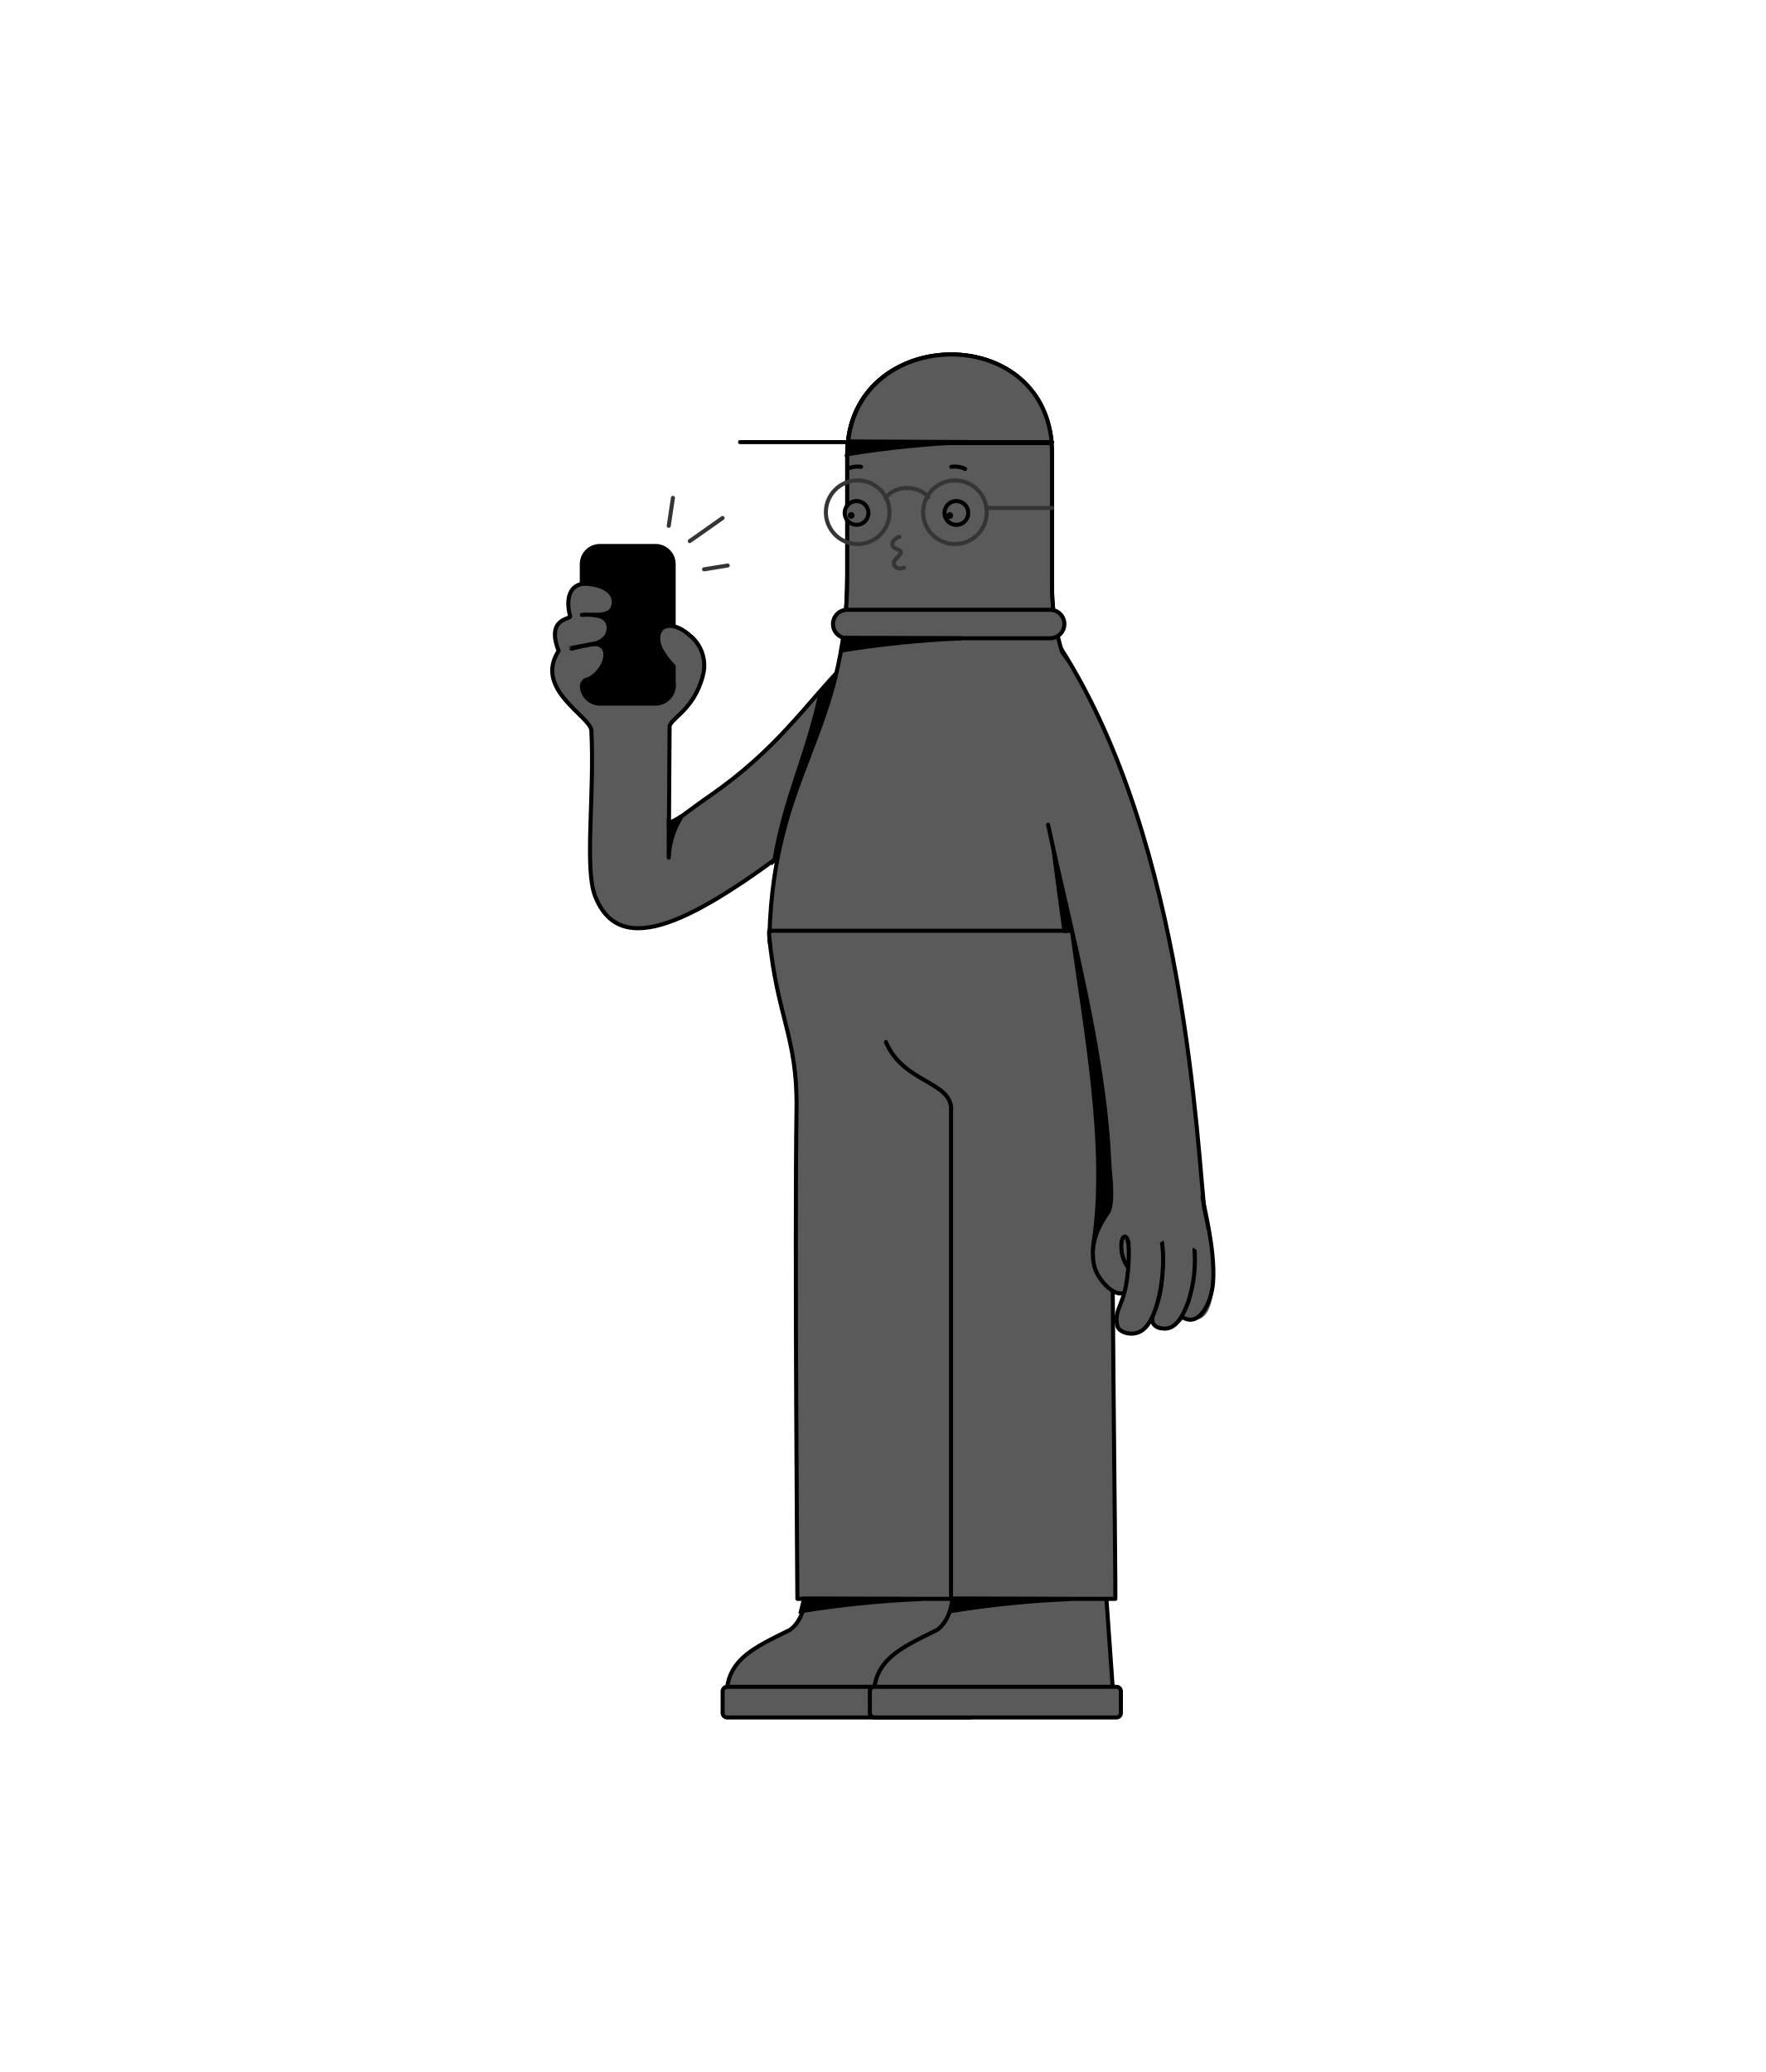
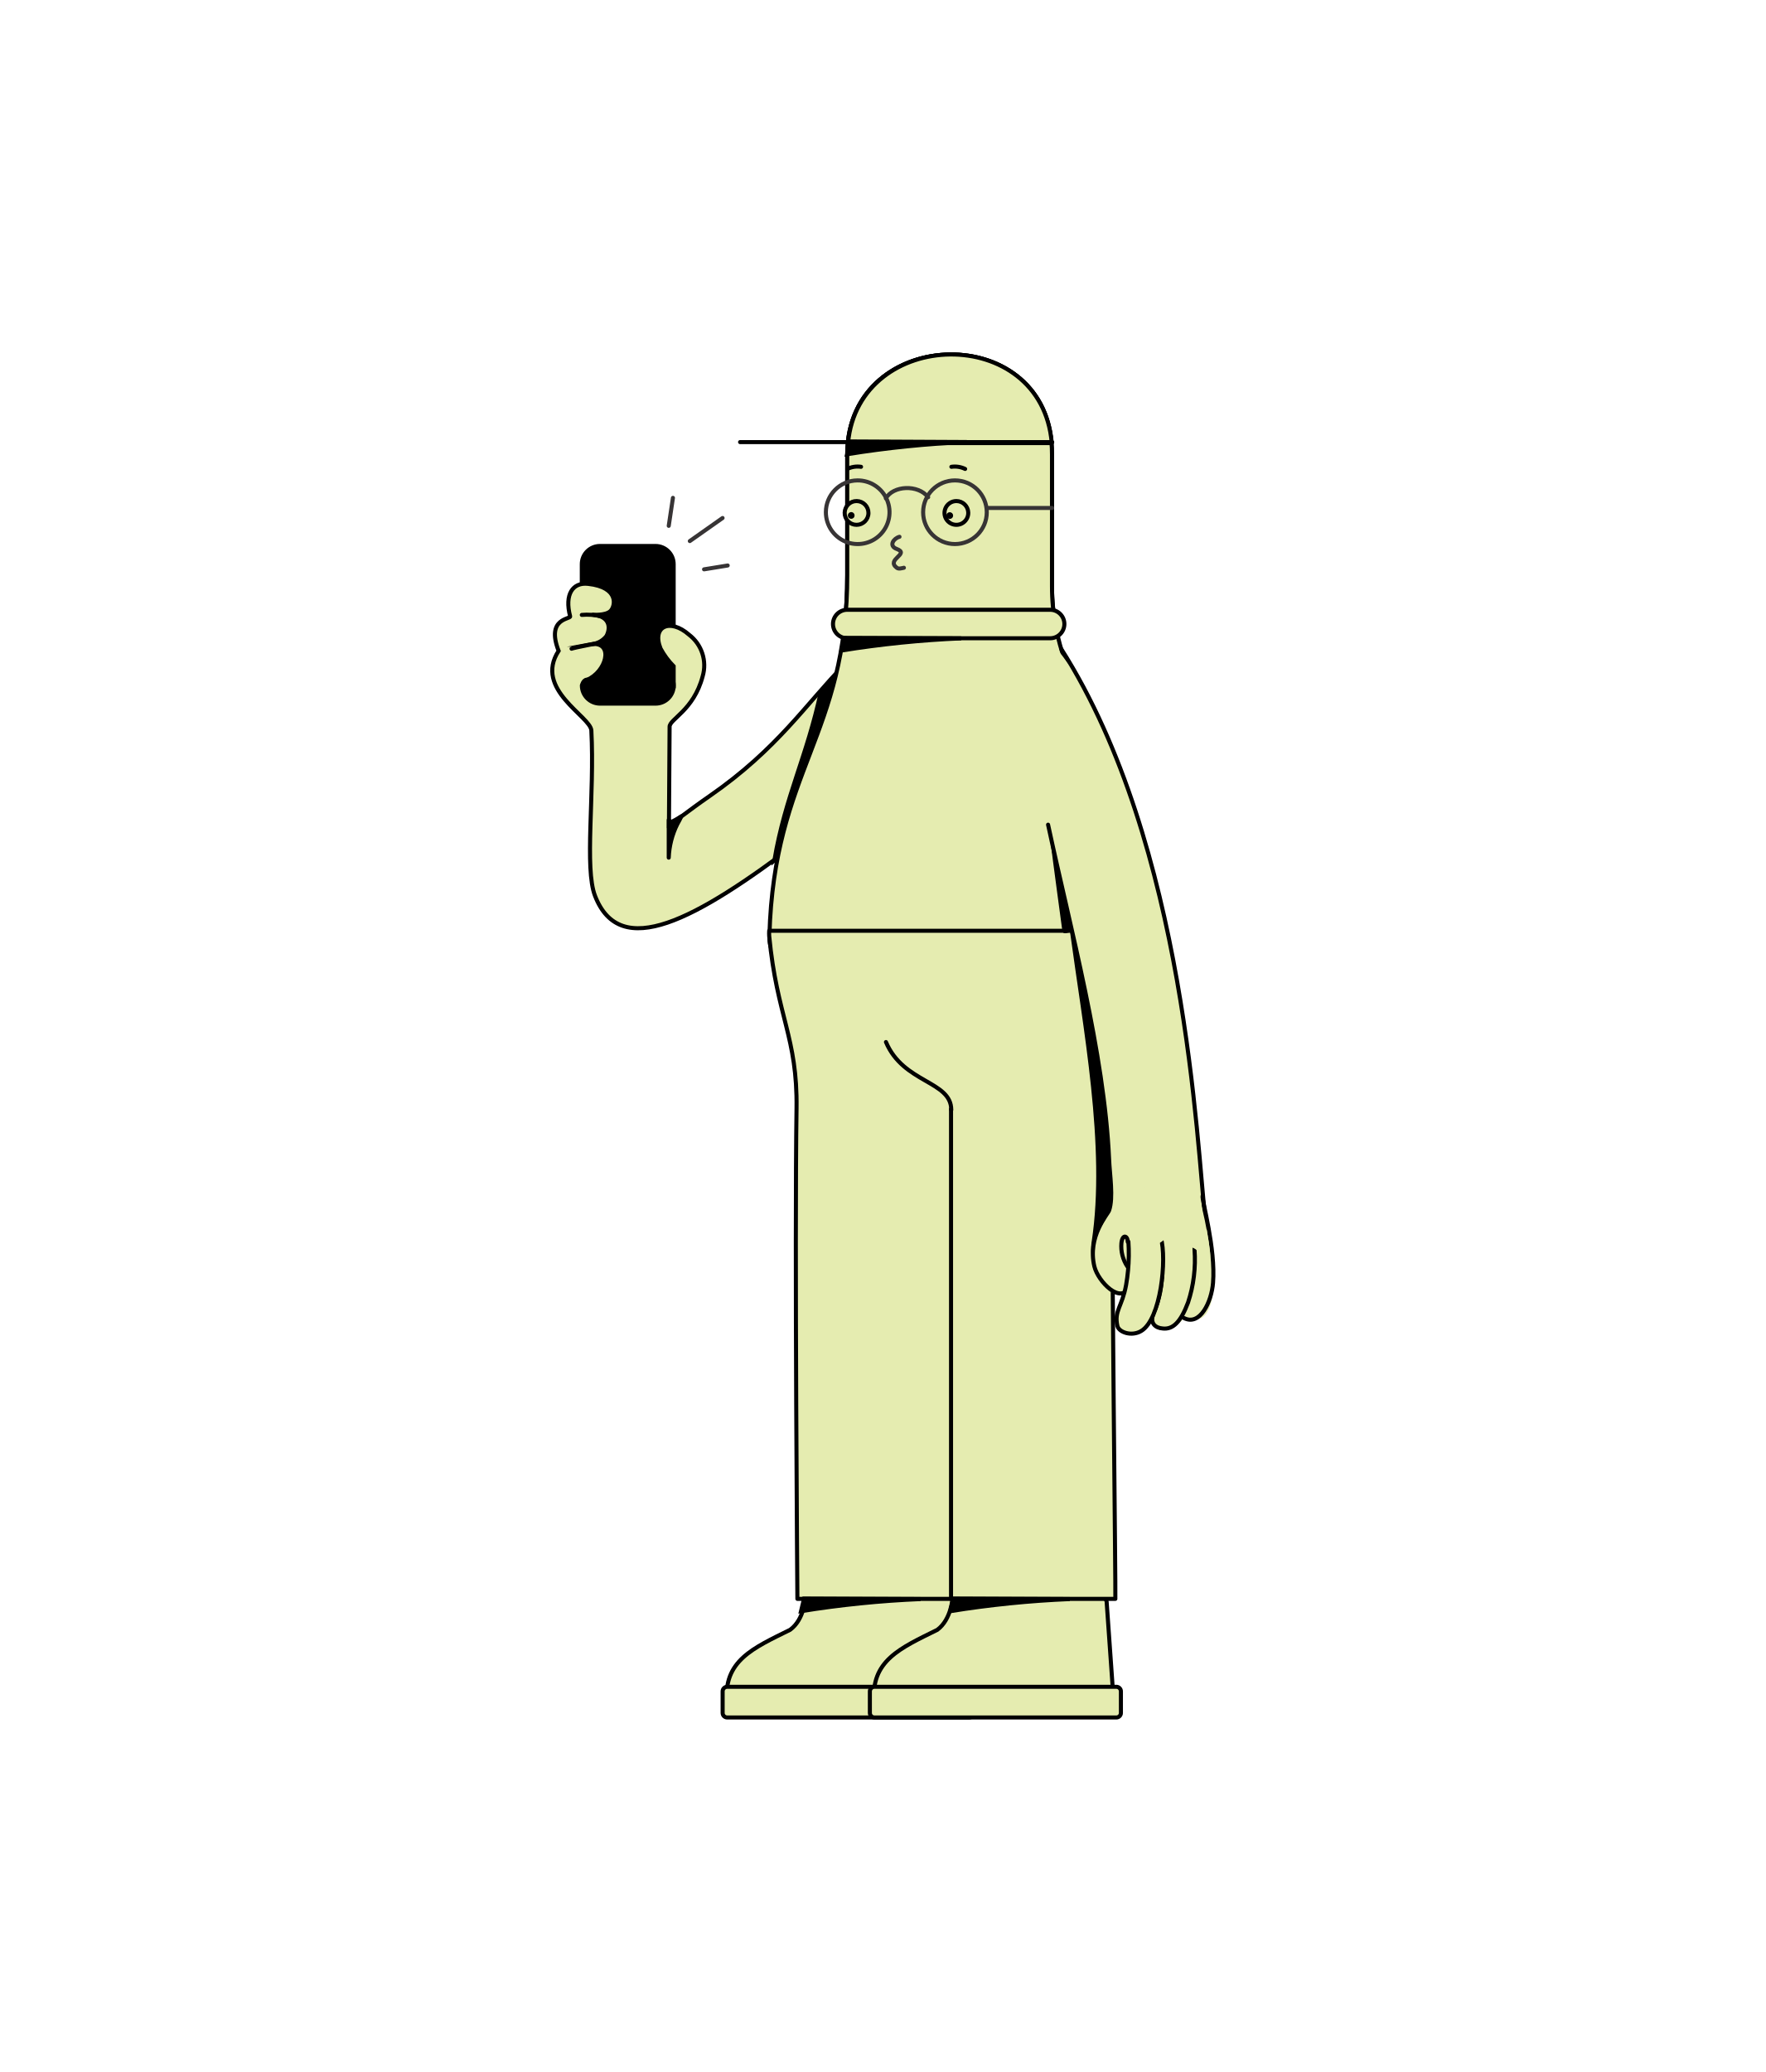
<svg xmlns="http://www.w3.org/2000/svg" id="Layer_1" data-name="Layer 1" viewBox="0 0 248 291">
  <defs>
-     <style>.cls-1,.cls-4,.cls-7{fill:none;stroke-linecap:round;stroke-width:0.57px;}.cls-1,.cls-4{stroke:#000;}.cls-1,.cls-7{stroke-miterlimit:22.93;}.cls-2,.cls-5{fill:#5A5A5A;}.cls-2,.cls-3,.cls-6{fill-rule:evenodd;}.cls-4{stroke-linejoin:round;}.cls-6{fill:#5A5A5A;}.cls-7{stroke:#373435;}</style>
+     <style>.cls-1,.cls-4,.cls-7{fill:none;stroke-linecap:round;stroke-width:0.57px;}.cls-1,.cls-4{stroke:#000;}.cls-1,.cls-7{stroke-miterlimit:22.93;}.cls-2,.cls-5{fill:#E5ECB0;}.cls-2,.cls-3,.cls-6{fill-rule:evenodd;}.cls-4{stroke-linejoin:round;}.cls-6{fill:#E5ECB0;}.cls-7{stroke:#373435;}</style>
  </defs>
  <rect x="81.72" y="76.68" width="12.9" height="22.18" rx="2.55" ry="2.55" />
  <rect class="cls-1" x="81.72" y="76.68" width="12.9" height="22.18" rx="2.55" ry="2.55" />
  <path class="cls-2" d="M118.68,93.27c-5.44,5.53-9.43,11.89-19,18.52-3.08,2.13-5.08,3.79-5.72,4.08,0,0,.09-13.35.09-13.78C94,101,97.42,99.8,98.69,95a5.42,5.42,0,0,0-1.91-5.86c-2.66-2.34-5.25-1.2-4,1.94a10.84,10.84,0,0,0,1.84,2.49v2.78s-7-.94-10.45-.93c-1.33,0-2.37.34-1.75.08,2.76-1.17,3.74-5.14.93-5.06a3,3,0,0,0,1.83-1.11c.54-1,.64-2.74-1.88-3-.12,0,1.74.16,2.44-.51S87,82.48,82.61,82c-2.17-.25-3.34,1.48-2.53,4.56.12.43-3.43.19-1.62,4.85-3.52,5.42,4.5,9.21,4.6,11.18.47,9-1,19.34.52,23.24,3.53,9.09,14,3.48,28.66-7.65,5.12-3.87,8-15.52,6.53-21.75C118.72,96.16,118.68,93.27,118.68,93.27Z" />
  <path class="cls-1" d="M118.68,93.27c-5.44,5.53-9.43,11.89-19,18.52-3.08,2.13-5.08,3.79-5.72,4.08,0,0,.09-13.35.09-13.78C94,101,97.42,99.8,98.69,95a5.42,5.42,0,0,0-1.91-5.86c-2.66-2.34-5.25-1.2-4,1.94a10.84,10.84,0,0,0,1.84,2.49v2.78s-7-.94-10.45-.93c-1.33,0-2.37.34-1.75.08,2.76-1.17,3.74-5.14.93-5.06a3,3,0,0,0,1.83-1.11c.54-1,.64-2.74-1.88-3-.12,0,1.74.16,2.44-.51S87,82.48,82.61,82c-2.17-.25-3.34,1.48-2.53,4.56.12.43-3.43.19-1.62,4.85-3.52,5.42,4.5,9.21,4.6,11.18.47,9-1,19.34.52,23.24,3.53,9.09,14,3.48,28.66-7.65,5.12-3.87,8-15.52,6.53-21.75C118.72,96.16,118.68,93.27,118.68,93.27Z" />
  <path class="cls-3" d="M86,94l6.08-.28a2.55,2.55,0,1,1,0,5.1h-7.8a2.55,2.55,0,0,1-2.55-2.55s.18-.79.7-.81C84.17,95.42,85,94.09,86,94Z" />
  <path class="cls-1" d="M86,94l6.08-.28a2.55,2.55,0,1,1,0,5.1h-7.8a2.55,2.55,0,0,1-2.55-2.55s.18-.79.7-.81C84.17,95.42,85,94.09,86,94Z" />
  <path class="cls-3" d="M93.93,115.16c0,.45,0,4.18,0,5.29a11.53,11.53,0,0,1,1.19-4.68s.7-1.24.53-1.1a9.41,9.41,0,0,1-1.55.85C94.07,115.46,94,115.17,93.93,115.16Z" />
  <path class="cls-4" d="M93.93,115.16c0,.45,0,4.18,0,5.29a11.53,11.53,0,0,1,1.19-4.68s.7-1.24.53-1.1a9.41,9.41,0,0,1-1.55.85C94.07,115.46,94,115.17,93.93,115.16Z" />
  <path class="cls-3" d="M118.69,93.89l-3.37,3.16c-2,9.28-5,14.72-6.56,23.81,2-1.66,3.44-3,5.45-4.7Z" />
  <path class="cls-1" d="M118.69,93.89l-3.37,3.16c-2,9.28-5,14.72-6.56,23.81,2-1.66,3.44-3,5.45-4.7Z" />
  <path class="cls-2" d="M113.12,224.37h21a.66.66,0,0,1,.64.64l1,14.16H102.13c-.63-5.93,3.72-7.73,8.84-10.27C113,227.43,113.12,224.37,113.12,224.37Z" />
  <path class="cls-4" d="M113.12,224.37h21a.66.66,0,0,1,.64.64l1,14.16H102.13c-.63-5.93,3.72-7.73,8.84-10.27C113,227.43,113.12,224.37,113.12,224.37Z" />
  <rect class="cls-5" x="101.5" y="236.9" width="35.26" height="4.31" rx="0.64" ry="0.64" />
  <rect class="cls-4" x="101.5" y="236.9" width="35.26" height="4.31" rx="0.64" ry="0.64" />
  <path class="cls-2" d="M133.8,224.37h21a.67.67,0,0,1,.64.64l1,14.16H122.81c-.63-5.93,3.72-7.73,8.84-10.27C133.64,227.43,133.8,224.37,133.8,224.37Z" />
  <path class="cls-4" d="M133.8,224.37h21a.67.67,0,0,1,.64.64l1,14.16H122.81c-.63-5.93,3.72-7.73,8.84-10.27C133.64,227.43,133.8,224.37,133.8,224.37Z" />
  <rect class="cls-5" x="122.18" y="236.9" width="35.26" height="4.31" rx="0.64" ry="0.64" />
  <rect class="cls-4" x="122.18" y="236.9" width="35.26" height="4.31" rx="0.64" ry="0.64" />
  <path class="cls-2" d="M119,63.75c0,8.55,0,8.41,0,17,0,22.6-10.28,27.37-10.93,50.63-.12,4.25,3.69,3.72,4.33,9.43,4.81,1.17,17.65-3.53,22.45-2.36,4.79-1.17,17.43,8.33,22.22,7.16,8.41-36.93-9.34-44.12-9.31-63.36l0-18.46C147.82,44.8,119.06,45.45,119,63.75Z" />
  <path class="cls-4" d="M119,63.75c0,8.55,0,8.41,0,17,0,22.6-10.28,27.37-10.93,50.63-.12,4.25,3.69,3.72,4.33,9.43,4.81,1.17,17.65-3.53,22.45-2.36,4.79-1.17,17.43,8.33,22.22,7.16,8.41-36.93-9.34-44.12-9.31-63.36l0-18.46C147.82,44.8,119.06,45.45,119,63.75Z" />
  <path class="cls-2" d="M119,63.75c0,8.55,0,8.41,0,17a63.85,63.85,0,0,1-.42,7.52h29.77a29.62,29.62,0,0,1-.59-6l0-18.46C147.82,44.8,119.06,45.45,119,63.75Z" />
  <path class="cls-4" d="M119,63.75c0,8.55,0,8.41,0,17a63.85,63.85,0,0,1-.42,7.52h29.77a29.62,29.62,0,0,1-.59-6l0-18.46C147.82,44.8,119.06,45.45,119,63.75Z" />
  <path class="cls-2" d="M147.73,62.23c-1.43-16.87-27.1-16.32-28.62,0Z" />
  <path class="cls-4" d="M147.73,62.23c-1.43-16.87-27.1-16.32-28.62,0Z" />
  <path class="cls-2" d="M159.05,130.72c0,.21,0,.41,0,.62.18,9.67-2.94,15-2.91,23.83,0,19.15.58,68.38.52,69.38H112s-.4-50.11-.12-68.89c.14-10-2.76-12.86-3.84-24.21a5.93,5.93,0,0,1,0-.73Z" />
  <path class="cls-4" d="M159.05,130.72c0,.21,0,.41,0,.62.18,9.67-2.94,15-2.91,23.83,0,19.15.58,68.38.52,69.38H112s-.4-50.11-.12-68.89c.14-10-2.76-12.86-3.84-24.21a5.93,5.93,0,0,1,0-.73Z" />
  <path class="cls-6" d="M120.31,73.71A1.67,1.67,0,1,0,118.64,72,1.67,1.67,0,0,0,120.31,73.71Z" />
  <path class="cls-4" d="M120.31,73.71A1.67,1.67,0,1,0,118.64,72,1.67,1.67,0,0,0,120.31,73.71Z" />
  <path class="cls-6" d="M134.33,70.37A1.67,1.67,0,1,0,136,72,1.67,1.67,0,0,0,134.33,70.37Z" />
  <path class="cls-4" d="M134.33,70.37A1.67,1.67,0,1,0,136,72,1.67,1.67,0,0,0,134.33,70.37Z" />
  <path class="cls-4" d="M133.61,155.87c0-4.09-6.72-3.71-9.17-9.52" />
  <path class="cls-1" d="M120.94,65.56a3.28,3.28,0,0,0-1.93.3" />
  <path class="cls-1" d="M133.63,65.56a3.31,3.31,0,0,1,1.93.3" />
  <path class="cls-2" d="M147.52,85.64H119a2,2,0,0,0,0,4h28.5a2,2,0,1,0,0-4Z" />
  <path class="cls-1" d="M147.52,85.64H119a2,2,0,0,0,0,4h28.5a2,2,0,1,0,0-4Z" />
  <line class="cls-1" x1="147.79" y1="62.09" x2="103.95" y2="62.09" />
  <path class="cls-3" d="M156.18,154.4l-8.52-38.58c-.11.75.9,7.89,1.84,14.9,0,.26,1-.3,1.06,0,1.82,13.56,5.08,30.32,3.06,43.68-.59,3.91,2.22,4.93,2.08,4.64a7.65,7.65,0,0,1-.47-4.77c.36-2,1.68-3,1-4Z" />
  <path class="cls-1" d="M156.18,154.4l-8.52-38.58c-.11.75.9,7.89,1.84,14.9,0,.26,1-.3,1.06,0,1.82,13.56,5.08,30.32,3.06,43.68-.59,3.91,2.22,4.93,2.08,4.64a7.65,7.65,0,0,1-.47-4.77c.36-2,1.68-3,1-4Z" />
  <path class="cls-3" d="M118.63,89.59l-.44,1.77A143.71,143.71,0,0,1,135,89.65Z" />
  <path class="cls-1" d="M118.63,89.59l-.44,1.77A143.71,143.71,0,0,1,135,89.65Z" />
  <path class="cls-3" d="M112.94,224.51l-.43,1.77a142.27,142.27,0,0,1,16.78-1.7Z" />
  <path class="cls-1" d="M112.94,224.51l-.43,1.77a142.27,142.27,0,0,1,16.78-1.7Z" />
  <path class="cls-3" d="M133.9,224.51l-.43,1.77a142.27,142.27,0,0,1,16.78-1.7Z" />
  <path class="cls-1" d="M133.9,224.51l-.43,1.77a142.27,142.27,0,0,1,16.78-1.7Z" />
  <path class="cls-3" d="M119.48,62,119,63.79a143.71,143.71,0,0,1,16.79-1.71Z" />
  <path class="cls-1" d="M119.48,62,119,63.79a143.71,143.71,0,0,1,16.79-1.71Z" />
  <path class="cls-3" d="M119.56,72.2a.2.2,0,0,0-.19.19.19.19,0,0,0,.19.19.18.18,0,0,0,.19-.19A.19.19,0,0,0,119.56,72.2Z" />
  <path class="cls-4" d="M119.56,72.2a.2.2,0,0,0-.19.19.19.19,0,0,0,.19.19.18.18,0,0,0,.19-.19A.19.19,0,0,0,119.56,72.2Z" />
  <path class="cls-3" d="M133.4,72.6a.19.19,0,0,0,.19-.19.19.19,0,0,0-.38,0A.19.19,0,0,0,133.4,72.6Z" />
  <path class="cls-4" d="M133.4,72.6a.19.19,0,0,0,.19-.19.19.19,0,0,0-.38,0A.19.19,0,0,0,133.4,72.6Z" />
  <line class="cls-1" x1="133.58" y1="224.55" x2="133.58" y2="155.74" />
  <path class="cls-2" d="M163.19,179.46c.69-.19-1.53,5.45-1.16,6.49.7,2,3.68.1,4.25-.81.28-.45,4,2.59,4.24-5.52.09-2.56-1.7-12.14-1.89-15.62-.87-15.95-6.61-55.81-19.93-72.56-1-1.25-1.84-.41-2.67-.22-1.3.3-2.49,1.12-3.77,5.65-1.35,4.78.83,16.31,4.94,18.95,3.11,14.47,7.9,32.07,8.57,46.94.14,3.18.51,5.41,0,7.25-.43,1.55-1.65,2.65-2.45,5.55-.54,2,2.3,6.76,3.8,6.09,1-.44,1.21-1.16,2.27-4.52.26-.84,1.54-4.12,2.12-4.39,1.34-.74,1.9,4.72,1.67,6.72" />
  <path class="cls-4" d="M163.23,178.31a14.76,14.76,0,0,1-1.23,6.2c-.54,1.37.33,2,1.33,2.07,1.4.15,2.49-.86,3.54-3.65a19.14,19.14,0,0,0,.91-7.43c-.12-1.44,1.71-1.8,1.54-4-1.24-10.65-2.7-52.77-20.24-80.33" />
  <path class="cls-4" d="M163.19,179.46c.23-2-.33-7.46-1.67-6.72-.58.27-1.86,3.55-2.12,4.39-.42,1.34-.54,2.92-.86,3.64-1.07,2.45-4.29-.72-4.83-2.91-1-4.21,1.88-7.31,2.07-7.85.63-1.82.09-5,0-7.25-.67-14.87-5.46-32.47-8.57-46.94" />
  <path class="cls-2" d="M163.05,173.83c.87,3,0,11.46-2.76,13.1-1.34.81-3.13.18-3.34-.7-.49-2.13.66-2.69,1.22-5.77a25.28,25.28,0,0,0,.1-8.12c-.39-2.08,2.27-3.52,4.22.2A5.73,5.73,0,0,1,163.05,173.83Z" />
  <path class="cls-1" d="M163.05,173.83c.87,3,0,11.46-2.76,13.1-1.34.81-3.13.18-3.34-.7-.49-2.13.66-2.69,1.22-5.77a25.28,25.28,0,0,0,.1-8.12c-.39-2.08,2.27-3.52,4.22.2A5.73,5.73,0,0,1,163.05,173.83Z" />
  <path class="cls-1" d="M168.91,168c-.1.54,1.86,7.37,1.47,12.17-.21,2.67-1.84,6.13-4.1,4.93" />
  <path class="cls-2" d="M161.19,166.72a4.11,4.11,0,0,0-3.89,4.2,3.93,3.93,0,0,0,3.73,4.2,4.11,4.11,0,0,0,3.89-4.2,3.93,3.93,0,0,0-3.73-4.2" />
  <path class="cls-2" d="M167.86,167.44c-.82,0-3.83,7.4-.88,7.68s1.15,5,2,5,1-2.64,1-3.86-1.31-8.85-2.12-8.85" />
  <path class="cls-1" d="M158.4,174.41c0-.87-.75-1.15-.89.18a5.17,5.17,0,0,0,.82,3.26" />
  <path class="cls-7" d="M126.34,75.39c-.81.2-1.58,1.27-.38,1.71,1.88.71-1.57,1.45,0,2.64.28.21.68.06,1,0" />
  <path class="cls-1" d="M81.72,86.36a8.32,8.32,0,0,1,2.61.18" />
  <path class="cls-1" d="M80.28,91.11c.24-.13,4.33-.91,4.82-1" />
  <path class="cls-7" d="M120.43,67.47A4.47,4.47,0,1,1,116,71.94,4.47,4.47,0,0,1,120.43,67.47Z" />
  <path class="cls-7" d="M134.13,67.47a4.47,4.47,0,1,1-4.47,4.47A4.47,4.47,0,0,1,134.13,67.47Z" />
  <line class="cls-7" x1="138.83" y1="71.34" x2="147.78" y2="71.34" />
  <path class="cls-7" d="M124.43,70c1-1.82,4.52-2,5.94-.17" />
  <line class="cls-7" x1="93.93" y1="73.85" x2="94.52" y2="69.92" />
  <line class="cls-7" x1="96.89" y1="75.99" x2="101.49" y2="72.75" />
  <line class="cls-7" x1="102.21" y1="79.42" x2="98.89" y2="79.96" />
</svg>
